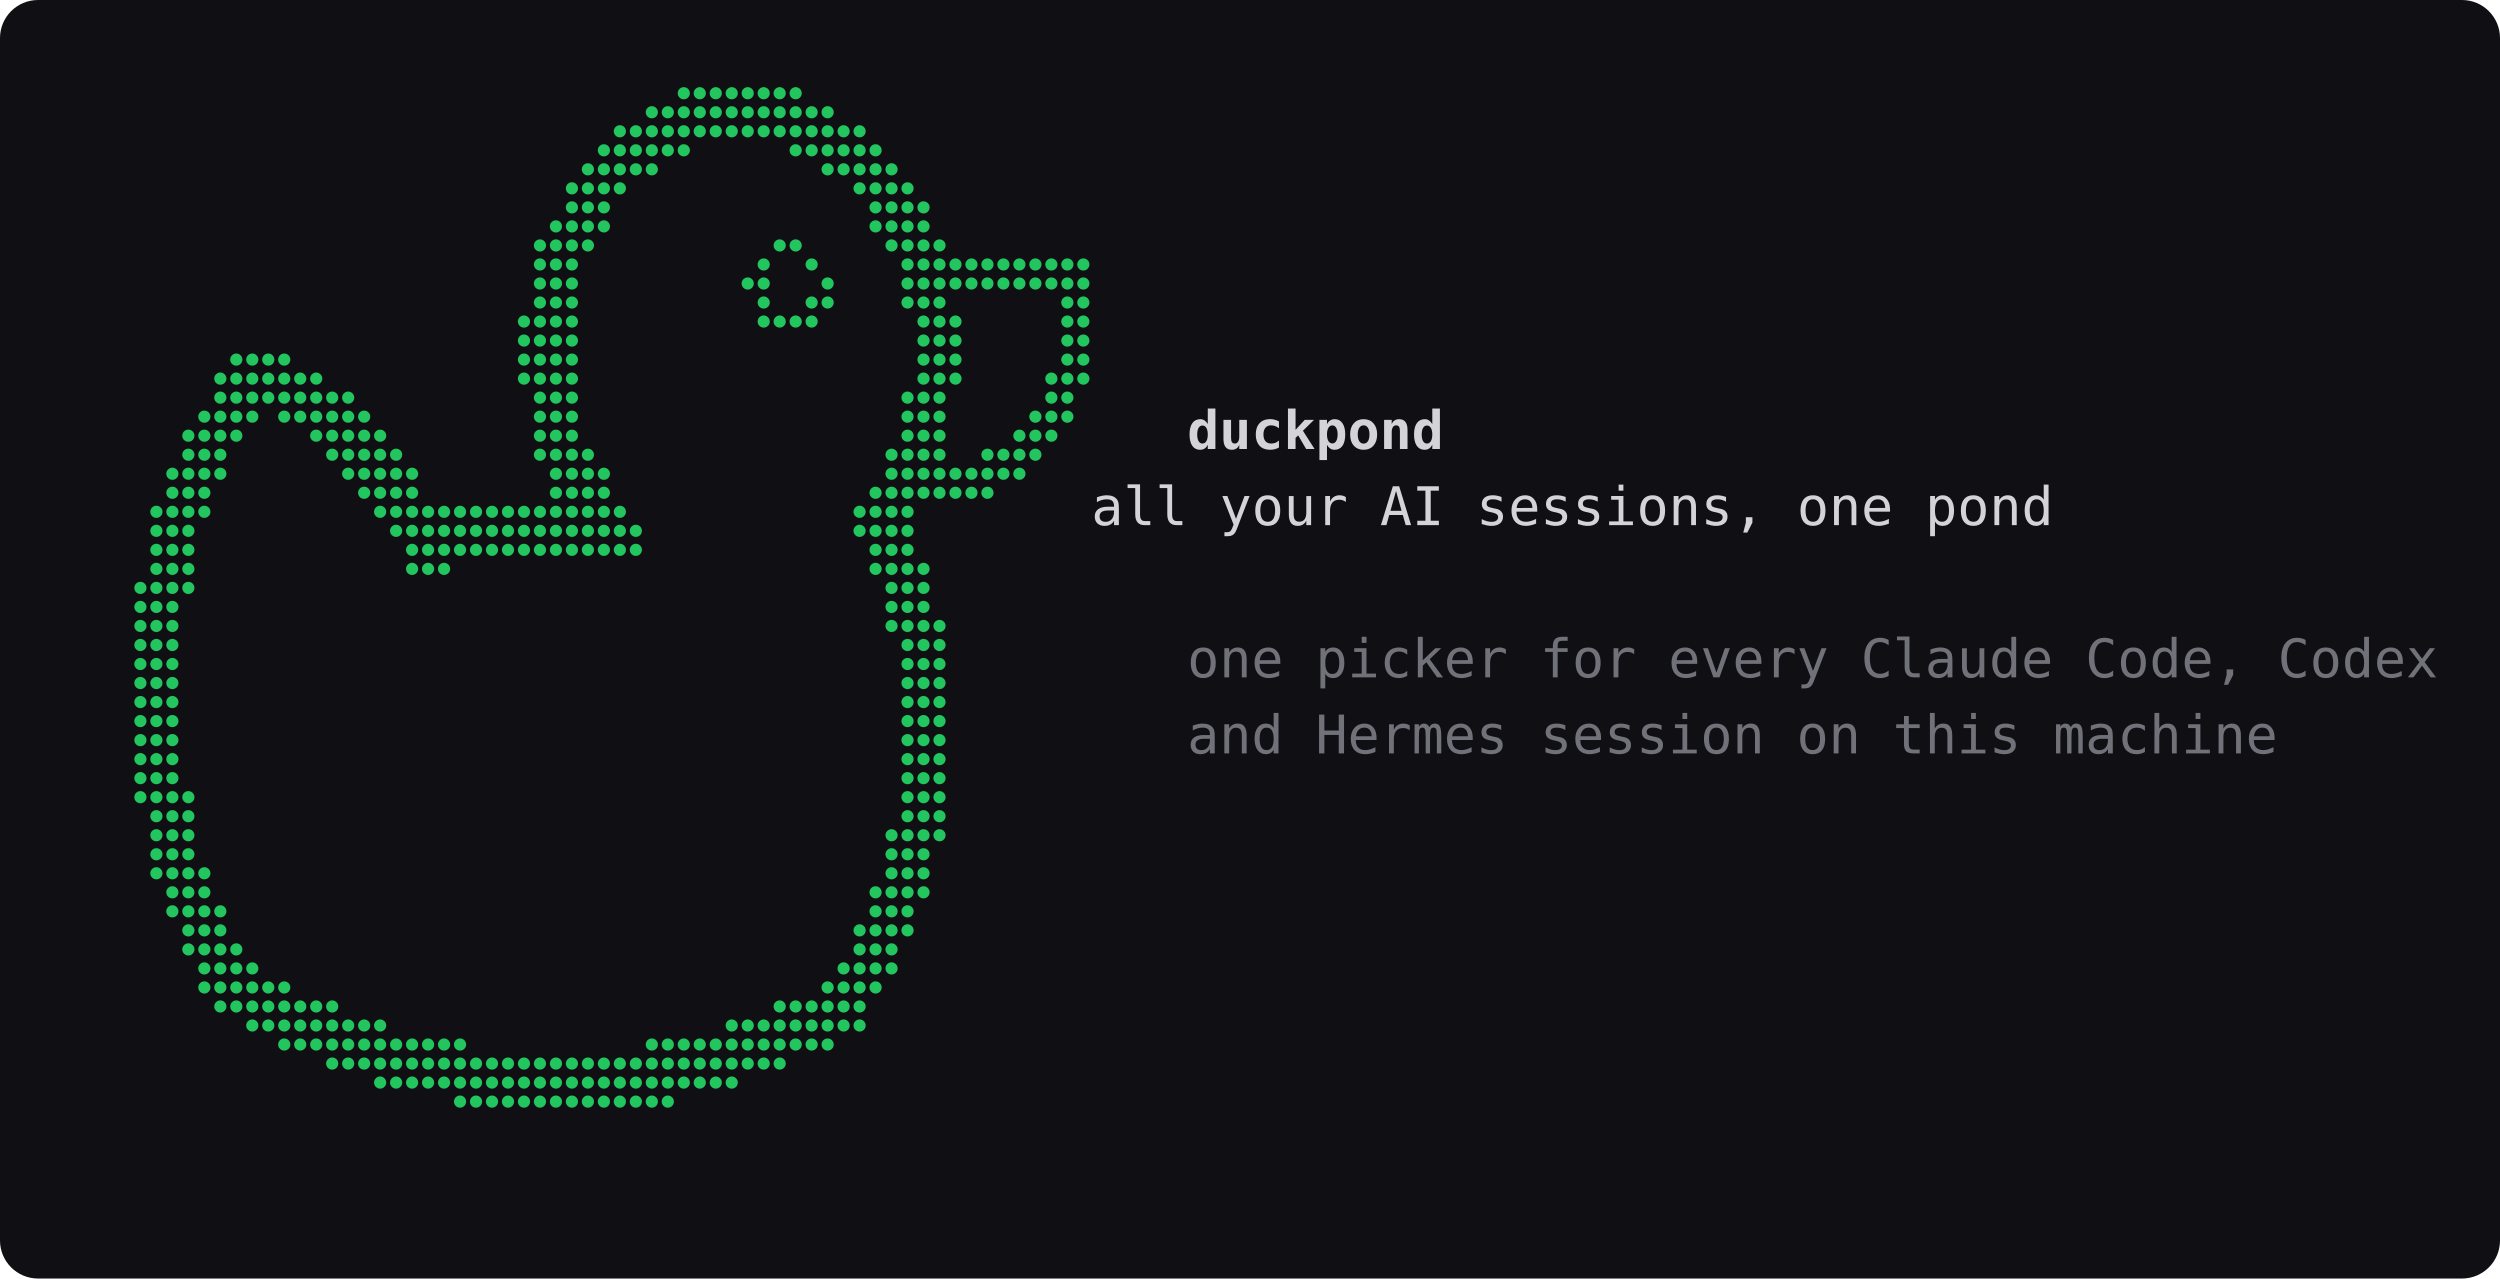
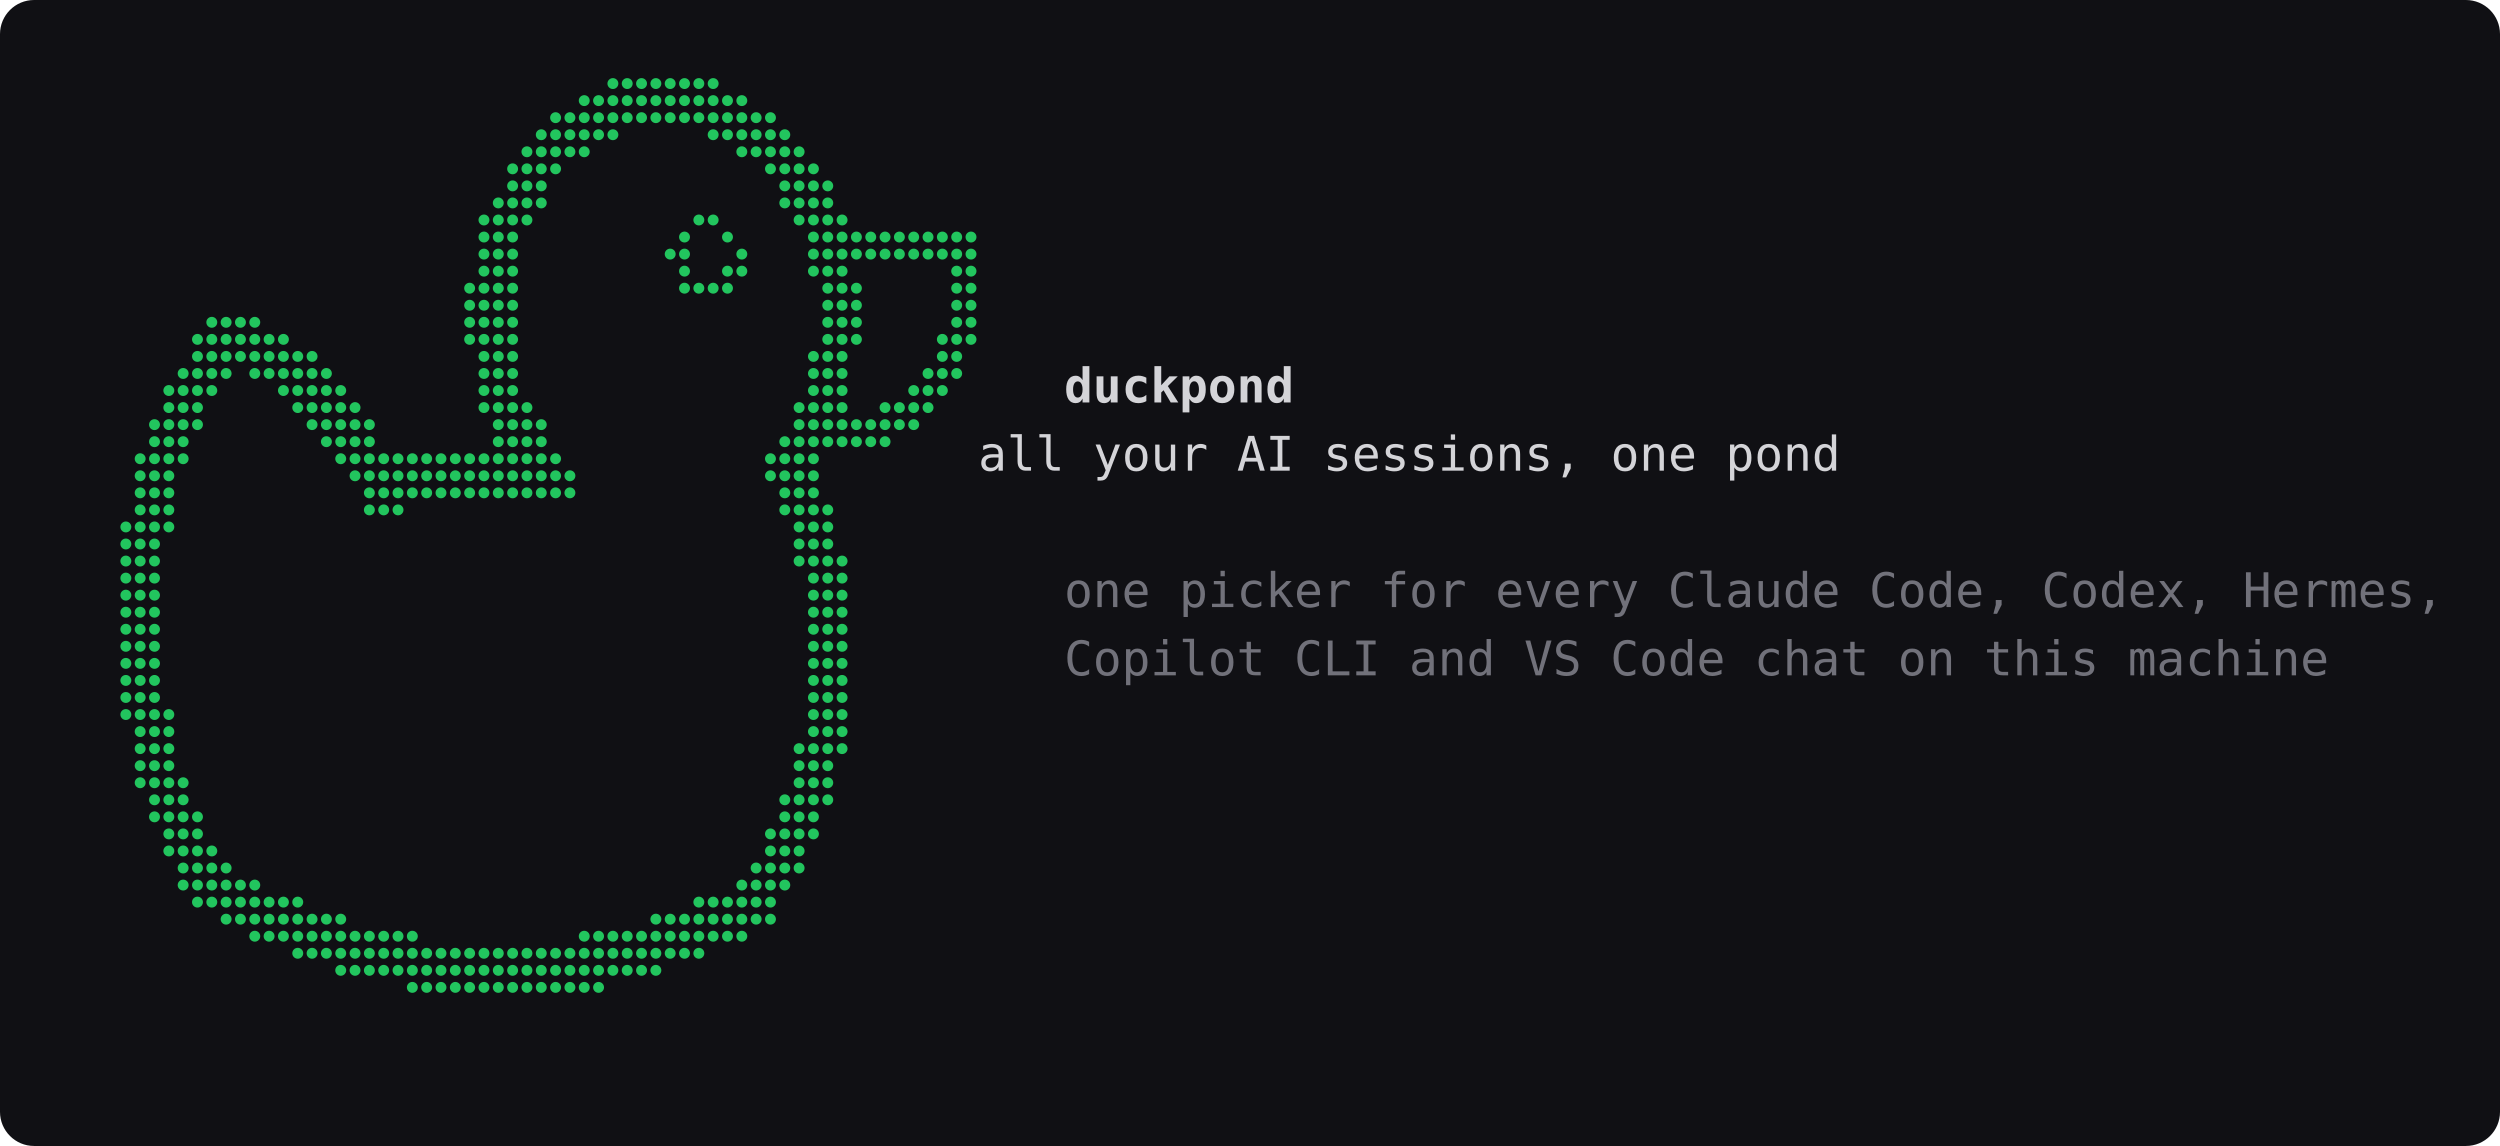
- <svg xmlns="http://www.w3.org/2000/svg" width="657" height="336" viewBox="0 0 657 336">
+ <svg xmlns="http://www.w3.org/2000/svg" width="733" height="336" viewBox="0 0 733 336">
  <style>text{font-family:"JetBrains Mono","Fira Code","SF Mono",Menlo,Consolas,"DejaVu Sans Mono",monospace;font-size:14px;white-space:pre}</style>
-   <rect width="657" height="336" rx="10" fill="#101014" />
+   <rect width="733" height="336" rx="10" fill="#101014" />
  <text x="18.0" y="38" textLength="16.8" lengthAdjust="spacingAndGlyphs" style="fill:#d4d4d8;">  </text>
  <circle cx="158.7" cy="39.5" r="1.6" fill="#22c55e" />
  <circle cx="162.9" cy="34.5" r="1.6" fill="#22c55e" />
  <circle cx="167.1" cy="34.5" r="1.6" fill="#22c55e" />
  <circle cx="162.9" cy="39.5" r="1.6" fill="#22c55e" />
  <circle cx="167.1" cy="39.5" r="1.6" fill="#22c55e" />
  <circle cx="171.3" cy="29.5" r="1.6" fill="#22c55e" />
  <circle cx="171.3" cy="34.5" r="1.6" fill="#22c55e" />
  <circle cx="175.5" cy="29.5" r="1.6" fill="#22c55e" />
  <circle cx="175.5" cy="34.5" r="1.6" fill="#22c55e" />
  <circle cx="171.3" cy="39.5" r="1.6" fill="#22c55e" />
  <circle cx="175.5" cy="39.5" r="1.6" fill="#22c55e" />
  <circle cx="179.7" cy="24.5" r="1.6" fill="#22c55e" />
  <circle cx="179.7" cy="29.5" r="1.6" fill="#22c55e" />
  <circle cx="179.7" cy="34.5" r="1.6" fill="#22c55e" />
  <circle cx="183.9" cy="24.5" r="1.6" fill="#22c55e" />
  <circle cx="183.9" cy="29.5" r="1.6" fill="#22c55e" />
  <circle cx="183.9" cy="34.5" r="1.6" fill="#22c55e" />
  <circle cx="179.7" cy="39.5" r="1.6" fill="#22c55e" />
  <circle cx="188.1" cy="24.5" r="1.6" fill="#22c55e" />
  <circle cx="188.1" cy="29.5" r="1.6" fill="#22c55e" />
  <circle cx="188.1" cy="34.5" r="1.6" fill="#22c55e" />
  <circle cx="192.3" cy="24.5" r="1.6" fill="#22c55e" />
  <circle cx="192.3" cy="29.5" r="1.6" fill="#22c55e" />
  <circle cx="192.3" cy="34.5" r="1.6" fill="#22c55e" />
  <circle cx="196.5" cy="24.5" r="1.6" fill="#22c55e" />
  <circle cx="196.5" cy="29.5" r="1.6" fill="#22c55e" />
  <circle cx="196.5" cy="34.5" r="1.6" fill="#22c55e" />
  <circle cx="200.7" cy="24.5" r="1.6" fill="#22c55e" />
  <circle cx="200.7" cy="29.5" r="1.6" fill="#22c55e" />
  <circle cx="200.7" cy="34.5" r="1.6" fill="#22c55e" />
  <circle cx="204.9" cy="24.5" r="1.6" fill="#22c55e" />
  <circle cx="204.9" cy="29.5" r="1.6" fill="#22c55e" />
  <circle cx="204.9" cy="34.5" r="1.6" fill="#22c55e" />
  <circle cx="209.1" cy="24.5" r="1.6" fill="#22c55e" />
  <circle cx="209.1" cy="29.5" r="1.6" fill="#22c55e" />
  <circle cx="209.1" cy="34.5" r="1.6" fill="#22c55e" />
  <circle cx="209.1" cy="39.5" r="1.6" fill="#22c55e" />
  <circle cx="213.3" cy="29.5" r="1.6" fill="#22c55e" />
  <circle cx="213.3" cy="34.5" r="1.6" fill="#22c55e" />
  <circle cx="217.5" cy="29.5" r="1.6" fill="#22c55e" />
  <circle cx="217.5" cy="34.5" r="1.6" fill="#22c55e" />
  <circle cx="213.3" cy="39.5" r="1.6" fill="#22c55e" />
  <circle cx="217.5" cy="39.5" r="1.6" fill="#22c55e" />
  <circle cx="221.7" cy="34.5" r="1.6" fill="#22c55e" />
  <circle cx="225.9" cy="34.5" r="1.6" fill="#22c55e" />
  <circle cx="221.7" cy="39.5" r="1.6" fill="#22c55e" />
  <circle cx="225.9" cy="39.5" r="1.6" fill="#22c55e" />
  <circle cx="230.1" cy="39.5" r="1.6" fill="#22c55e" />
  <text x="18.0" y="58" textLength="16.8" lengthAdjust="spacingAndGlyphs" style="fill:#d4d4d8;">  </text>
  <circle cx="150.3" cy="49.5" r="1.6" fill="#22c55e" />
  <circle cx="150.3" cy="54.5" r="1.6" fill="#22c55e" />
  <circle cx="146.1" cy="59.5" r="1.6" fill="#22c55e" />
  <circle cx="150.3" cy="59.5" r="1.6" fill="#22c55e" />
  <circle cx="154.5" cy="44.5" r="1.6" fill="#22c55e" />
  <circle cx="154.5" cy="49.5" r="1.6" fill="#22c55e" />
  <circle cx="154.5" cy="54.5" r="1.6" fill="#22c55e" />
  <circle cx="158.7" cy="44.5" r="1.6" fill="#22c55e" />
  <circle cx="158.7" cy="49.5" r="1.6" fill="#22c55e" />
  <circle cx="158.7" cy="54.5" r="1.6" fill="#22c55e" />
  <circle cx="154.5" cy="59.5" r="1.6" fill="#22c55e" />
  <circle cx="158.7" cy="59.5" r="1.6" fill="#22c55e" />
  <circle cx="162.9" cy="44.5" r="1.6" fill="#22c55e" />
  <circle cx="162.9" cy="49.5" r="1.6" fill="#22c55e" />
  <circle cx="167.1" cy="44.5" r="1.6" fill="#22c55e" />
  <circle cx="171.3" cy="44.5" r="1.6" fill="#22c55e" />
  <circle cx="217.5" cy="44.5" r="1.6" fill="#22c55e" />
  <circle cx="221.7" cy="44.5" r="1.6" fill="#22c55e" />
  <circle cx="225.9" cy="44.5" r="1.6" fill="#22c55e" />
  <circle cx="225.9" cy="49.5" r="1.6" fill="#22c55e" />
  <circle cx="230.1" cy="44.5" r="1.6" fill="#22c55e" />
  <circle cx="230.1" cy="49.5" r="1.6" fill="#22c55e" />
  <circle cx="230.1" cy="54.5" r="1.6" fill="#22c55e" />
  <circle cx="234.3" cy="44.5" r="1.6" fill="#22c55e" />
  <circle cx="234.3" cy="49.5" r="1.6" fill="#22c55e" />
  <circle cx="234.3" cy="54.5" r="1.6" fill="#22c55e" />
  <circle cx="230.1" cy="59.5" r="1.6" fill="#22c55e" />
  <circle cx="234.3" cy="59.5" r="1.6" fill="#22c55e" />
  <circle cx="238.5" cy="49.5" r="1.6" fill="#22c55e" />
  <circle cx="238.5" cy="54.5" r="1.6" fill="#22c55e" />
  <circle cx="242.7" cy="54.5" r="1.6" fill="#22c55e" />
  <circle cx="238.5" cy="59.5" r="1.6" fill="#22c55e" />
  <circle cx="242.7" cy="59.5" r="1.6" fill="#22c55e" />
  <text x="18.0" y="78" textLength="16.8" lengthAdjust="spacingAndGlyphs" style="fill:#d4d4d8;">  </text>
  <circle cx="141.9" cy="64.5" r="1.6" fill="#22c55e" />
  <circle cx="141.9" cy="69.5" r="1.6" fill="#22c55e" />
  <circle cx="141.9" cy="74.5" r="1.6" fill="#22c55e" />
  <circle cx="141.9" cy="79.5" r="1.6" fill="#22c55e" />
  <circle cx="146.1" cy="64.5" r="1.6" fill="#22c55e" />
  <circle cx="146.1" cy="69.5" r="1.6" fill="#22c55e" />
  <circle cx="146.1" cy="74.5" r="1.6" fill="#22c55e" />
  <circle cx="150.3" cy="64.5" r="1.6" fill="#22c55e" />
  <circle cx="150.3" cy="69.5" r="1.6" fill="#22c55e" />
  <circle cx="150.3" cy="74.5" r="1.6" fill="#22c55e" />
  <circle cx="146.1" cy="79.5" r="1.6" fill="#22c55e" />
  <circle cx="150.3" cy="79.5" r="1.6" fill="#22c55e" />
  <circle cx="154.5" cy="64.5" r="1.6" fill="#22c55e" />
  <circle cx="196.5" cy="74.5" r="1.6" fill="#22c55e" />
  <circle cx="200.7" cy="69.5" r="1.6" fill="#22c55e" />
  <circle cx="200.7" cy="74.5" r="1.6" fill="#22c55e" />
  <circle cx="200.7" cy="79.5" r="1.6" fill="#22c55e" />
  <circle cx="204.9" cy="64.5" r="1.6" fill="#22c55e" />
  <circle cx="209.1" cy="64.5" r="1.6" fill="#22c55e" />
  <circle cx="213.3" cy="69.5" r="1.6" fill="#22c55e" />
  <circle cx="217.5" cy="74.5" r="1.6" fill="#22c55e" />
  <circle cx="213.3" cy="79.5" r="1.6" fill="#22c55e" />
  <circle cx="217.5" cy="79.5" r="1.6" fill="#22c55e" />
  <circle cx="234.3" cy="64.5" r="1.6" fill="#22c55e" />
  <circle cx="238.5" cy="64.5" r="1.6" fill="#22c55e" />
  <circle cx="238.5" cy="69.5" r="1.6" fill="#22c55e" />
  <circle cx="238.5" cy="74.5" r="1.6" fill="#22c55e" />
  <circle cx="242.7" cy="64.5" r="1.6" fill="#22c55e" />
  <circle cx="242.7" cy="69.5" r="1.6" fill="#22c55e" />
  <circle cx="242.7" cy="74.5" r="1.6" fill="#22c55e" />
  <circle cx="238.5" cy="79.5" r="1.6" fill="#22c55e" />
  <circle cx="242.7" cy="79.5" r="1.6" fill="#22c55e" />
  <circle cx="246.9" cy="64.5" r="1.6" fill="#22c55e" />
  <circle cx="246.9" cy="69.5" r="1.6" fill="#22c55e" />
  <circle cx="246.9" cy="74.5" r="1.6" fill="#22c55e" />
  <circle cx="251.1" cy="69.5" r="1.6" fill="#22c55e" />
  <circle cx="251.1" cy="74.5" r="1.6" fill="#22c55e" />
  <circle cx="246.9" cy="79.5" r="1.6" fill="#22c55e" />
  <circle cx="255.3" cy="69.5" r="1.6" fill="#22c55e" />
  <circle cx="255.3" cy="74.5" r="1.6" fill="#22c55e" />
  <circle cx="259.5" cy="69.5" r="1.6" fill="#22c55e" />
  <circle cx="259.5" cy="74.5" r="1.6" fill="#22c55e" />
  <circle cx="263.7" cy="69.5" r="1.6" fill="#22c55e" />
  <circle cx="263.7" cy="74.5" r="1.6" fill="#22c55e" />
  <circle cx="267.9" cy="69.5" r="1.6" fill="#22c55e" />
  <circle cx="267.9" cy="74.5" r="1.6" fill="#22c55e" />
  <circle cx="272.1" cy="69.5" r="1.6" fill="#22c55e" />
  <circle cx="272.1" cy="74.5" r="1.6" fill="#22c55e" />
  <circle cx="276.3" cy="69.5" r="1.6" fill="#22c55e" />
  <circle cx="276.3" cy="74.5" r="1.6" fill="#22c55e" />
  <circle cx="280.5" cy="69.5" r="1.6" fill="#22c55e" />
  <circle cx="280.5" cy="74.5" r="1.6" fill="#22c55e" />
  <circle cx="284.7" cy="69.5" r="1.6" fill="#22c55e" />
  <circle cx="284.7" cy="74.5" r="1.6" fill="#22c55e" />
  <circle cx="280.5" cy="79.5" r="1.6" fill="#22c55e" />
  <circle cx="284.7" cy="79.5" r="1.6" fill="#22c55e" />
  <text x="18.0" y="98" textLength="16.8" lengthAdjust="spacingAndGlyphs" style="fill:#d4d4d8;">  </text>
  <circle cx="57.9" cy="99.5" r="1.6" fill="#22c55e" />
  <circle cx="62.1" cy="94.5" r="1.6" fill="#22c55e" />
  <circle cx="66.3" cy="94.5" r="1.6" fill="#22c55e" />
  <circle cx="62.1" cy="99.5" r="1.6" fill="#22c55e" />
  <circle cx="66.3" cy="99.5" r="1.6" fill="#22c55e" />
  <circle cx="70.5" cy="94.5" r="1.6" fill="#22c55e" />
  <circle cx="74.7" cy="94.5" r="1.6" fill="#22c55e" />
  <circle cx="70.5" cy="99.5" r="1.6" fill="#22c55e" />
  <circle cx="74.7" cy="99.5" r="1.6" fill="#22c55e" />
  <circle cx="78.9" cy="99.5" r="1.6" fill="#22c55e" />
  <circle cx="83.1" cy="99.5" r="1.6" fill="#22c55e" />
  <circle cx="137.7" cy="84.5" r="1.6" fill="#22c55e" />
  <circle cx="137.7" cy="89.5" r="1.6" fill="#22c55e" />
  <circle cx="137.7" cy="94.5" r="1.6" fill="#22c55e" />
  <circle cx="141.9" cy="84.5" r="1.6" fill="#22c55e" />
  <circle cx="141.9" cy="89.5" r="1.6" fill="#22c55e" />
  <circle cx="141.9" cy="94.5" r="1.6" fill="#22c55e" />
  <circle cx="137.7" cy="99.5" r="1.6" fill="#22c55e" />
  <circle cx="141.9" cy="99.5" r="1.6" fill="#22c55e" />
  <circle cx="146.1" cy="84.5" r="1.6" fill="#22c55e" />
  <circle cx="146.1" cy="89.5" r="1.6" fill="#22c55e" />
  <circle cx="146.1" cy="94.5" r="1.6" fill="#22c55e" />
  <circle cx="150.3" cy="84.5" r="1.6" fill="#22c55e" />
  <circle cx="150.3" cy="89.5" r="1.6" fill="#22c55e" />
  <circle cx="150.3" cy="94.5" r="1.6" fill="#22c55e" />
  <circle cx="146.1" cy="99.5" r="1.6" fill="#22c55e" />
  <circle cx="150.3" cy="99.5" r="1.6" fill="#22c55e" />
  <circle cx="200.7" cy="84.5" r="1.6" fill="#22c55e" />
  <circle cx="204.9" cy="84.5" r="1.6" fill="#22c55e" />
  <circle cx="209.1" cy="84.5" r="1.6" fill="#22c55e" />
  <circle cx="213.3" cy="84.5" r="1.6" fill="#22c55e" />
  <circle cx="242.7" cy="84.5" r="1.6" fill="#22c55e" />
  <circle cx="242.7" cy="89.5" r="1.6" fill="#22c55e" />
  <circle cx="242.7" cy="94.5" r="1.6" fill="#22c55e" />
  <circle cx="242.7" cy="99.5" r="1.6" fill="#22c55e" />
  <circle cx="246.9" cy="84.5" r="1.6" fill="#22c55e" />
  <circle cx="246.9" cy="89.5" r="1.6" fill="#22c55e" />
  <circle cx="246.9" cy="94.5" r="1.6" fill="#22c55e" />
  <circle cx="251.1" cy="84.5" r="1.6" fill="#22c55e" />
  <circle cx="251.1" cy="89.5" r="1.6" fill="#22c55e" />
  <circle cx="251.1" cy="94.5" r="1.6" fill="#22c55e" />
  <circle cx="246.9" cy="99.5" r="1.6" fill="#22c55e" />
  <circle cx="251.1" cy="99.5" r="1.6" fill="#22c55e" />
  <circle cx="276.3" cy="99.5" r="1.6" fill="#22c55e" />
  <circle cx="280.5" cy="84.5" r="1.6" fill="#22c55e" />
  <circle cx="280.5" cy="89.5" r="1.6" fill="#22c55e" />
  <circle cx="280.5" cy="94.5" r="1.6" fill="#22c55e" />
  <circle cx="284.7" cy="84.5" r="1.6" fill="#22c55e" />
  <circle cx="284.7" cy="89.5" r="1.6" fill="#22c55e" />
  <circle cx="284.7" cy="94.5" r="1.6" fill="#22c55e" />
  <circle cx="280.5" cy="99.5" r="1.6" fill="#22c55e" />
  <circle cx="284.7" cy="99.5" r="1.6" fill="#22c55e" />
  <text x="18.0" y="118" textLength="16.8" lengthAdjust="spacingAndGlyphs" style="fill:#d4d4d8;">  </text>
  <circle cx="49.5" cy="114.5" r="1.6" fill="#22c55e" />
  <circle cx="49.5" cy="119.5" r="1.6" fill="#22c55e" />
  <circle cx="53.7" cy="109.5" r="1.6" fill="#22c55e" />
  <circle cx="53.7" cy="114.5" r="1.6" fill="#22c55e" />
  <circle cx="57.9" cy="104.5" r="1.6" fill="#22c55e" />
  <circle cx="57.9" cy="109.5" r="1.6" fill="#22c55e" />
  <circle cx="57.9" cy="114.5" r="1.6" fill="#22c55e" />
  <circle cx="53.7" cy="119.5" r="1.6" fill="#22c55e" />
  <circle cx="57.9" cy="119.5" r="1.6" fill="#22c55e" />
  <circle cx="62.1" cy="104.5" r="1.6" fill="#22c55e" />
  <circle cx="62.1" cy="109.5" r="1.6" fill="#22c55e" />
  <circle cx="62.1" cy="114.5" r="1.6" fill="#22c55e" />
  <circle cx="66.3" cy="104.5" r="1.6" fill="#22c55e" />
  <circle cx="66.3" cy="109.5" r="1.6" fill="#22c55e" />
  <circle cx="70.5" cy="104.5" r="1.6" fill="#22c55e" />
  <circle cx="74.7" cy="104.5" r="1.6" fill="#22c55e" />
  <circle cx="74.7" cy="109.5" r="1.6" fill="#22c55e" />
  <circle cx="78.9" cy="104.5" r="1.6" fill="#22c55e" />
  <circle cx="78.9" cy="109.5" r="1.6" fill="#22c55e" />
  <circle cx="83.1" cy="104.5" r="1.6" fill="#22c55e" />
  <circle cx="83.1" cy="109.5" r="1.6" fill="#22c55e" />
  <circle cx="83.1" cy="114.5" r="1.6" fill="#22c55e" />
  <circle cx="87.3" cy="104.5" r="1.6" fill="#22c55e" />
  <circle cx="87.3" cy="109.5" r="1.6" fill="#22c55e" />
  <circle cx="87.3" cy="114.5" r="1.6" fill="#22c55e" />
  <circle cx="91.5" cy="104.5" r="1.6" fill="#22c55e" />
  <circle cx="91.5" cy="109.5" r="1.6" fill="#22c55e" />
  <circle cx="91.5" cy="114.5" r="1.6" fill="#22c55e" />
  <circle cx="87.3" cy="119.5" r="1.6" fill="#22c55e" />
  <circle cx="91.5" cy="119.5" r="1.6" fill="#22c55e" />
  <circle cx="95.7" cy="109.5" r="1.6" fill="#22c55e" />
  <circle cx="95.7" cy="114.5" r="1.6" fill="#22c55e" />
  <circle cx="99.9" cy="114.5" r="1.6" fill="#22c55e" />
  <circle cx="95.7" cy="119.5" r="1.6" fill="#22c55e" />
  <circle cx="99.9" cy="119.5" r="1.6" fill="#22c55e" />
  <circle cx="104.1" cy="119.5" r="1.6" fill="#22c55e" />
  <circle cx="141.9" cy="104.5" r="1.6" fill="#22c55e" />
  <circle cx="141.9" cy="109.5" r="1.6" fill="#22c55e" />
  <circle cx="141.9" cy="114.5" r="1.6" fill="#22c55e" />
  <circle cx="141.9" cy="119.5" r="1.6" fill="#22c55e" />
  <circle cx="146.1" cy="104.5" r="1.6" fill="#22c55e" />
  <circle cx="146.1" cy="109.5" r="1.6" fill="#22c55e" />
  <circle cx="146.1" cy="114.5" r="1.6" fill="#22c55e" />
  <circle cx="150.3" cy="104.5" r="1.6" fill="#22c55e" />
  <circle cx="150.3" cy="109.5" r="1.6" fill="#22c55e" />
  <circle cx="150.3" cy="114.5" r="1.6" fill="#22c55e" />
  <circle cx="146.1" cy="119.5" r="1.6" fill="#22c55e" />
  <circle cx="150.3" cy="119.5" r="1.6" fill="#22c55e" />
  <circle cx="154.5" cy="119.5" r="1.6" fill="#22c55e" />
  <circle cx="234.3" cy="119.5" r="1.6" fill="#22c55e" />
  <circle cx="238.5" cy="104.5" r="1.6" fill="#22c55e" />
  <circle cx="238.5" cy="109.5" r="1.6" fill="#22c55e" />
  <circle cx="238.5" cy="114.5" r="1.6" fill="#22c55e" />
  <circle cx="242.7" cy="104.5" r="1.6" fill="#22c55e" />
  <circle cx="242.7" cy="109.5" r="1.6" fill="#22c55e" />
  <circle cx="242.7" cy="114.5" r="1.6" fill="#22c55e" />
  <circle cx="238.5" cy="119.5" r="1.6" fill="#22c55e" />
  <circle cx="242.7" cy="119.5" r="1.6" fill="#22c55e" />
  <circle cx="246.9" cy="104.5" r="1.6" fill="#22c55e" />
  <circle cx="246.9" cy="109.5" r="1.6" fill="#22c55e" />
  <circle cx="246.9" cy="114.5" r="1.6" fill="#22c55e" />
  <circle cx="246.9" cy="119.5" r="1.6" fill="#22c55e" />
  <circle cx="259.5" cy="119.5" r="1.6" fill="#22c55e" />
  <circle cx="267.9" cy="114.5" r="1.6" fill="#22c55e" />
  <circle cx="263.7" cy="119.5" r="1.6" fill="#22c55e" />
  <circle cx="267.9" cy="119.5" r="1.6" fill="#22c55e" />
  <circle cx="272.1" cy="109.5" r="1.6" fill="#22c55e" />
  <circle cx="272.1" cy="114.5" r="1.6" fill="#22c55e" />
  <circle cx="276.3" cy="104.5" r="1.6" fill="#22c55e" />
  <circle cx="276.3" cy="109.5" r="1.6" fill="#22c55e" />
  <circle cx="276.3" cy="114.5" r="1.6" fill="#22c55e" />
  <circle cx="272.1" cy="119.5" r="1.6" fill="#22c55e" />
  <circle cx="280.5" cy="104.5" r="1.6" fill="#22c55e" />
  <circle cx="280.5" cy="109.5" r="1.6" fill="#22c55e" />
  <text x="286.8" y="118" textLength="25.2" lengthAdjust="spacingAndGlyphs" style="fill:#d4d4d8;">   </text>
  <text x="312.0" y="118" textLength="67.2" lengthAdjust="spacingAndGlyphs" style="fill:#d4d4d8;font-weight:600;">duckpond</text>
  <text x="18.0" y="138" textLength="16.8" lengthAdjust="spacingAndGlyphs" style="fill:#d4d4d8;">  </text>
  <circle cx="41.1" cy="134.5" r="1.6" fill="#22c55e" />
  <circle cx="41.1" cy="139.5" r="1.6" fill="#22c55e" />
  <circle cx="45.3" cy="124.5" r="1.6" fill="#22c55e" />
  <circle cx="45.3" cy="129.5" r="1.6" fill="#22c55e" />
  <circle cx="45.3" cy="134.5" r="1.6" fill="#22c55e" />
  <circle cx="49.5" cy="124.5" r="1.6" fill="#22c55e" />
  <circle cx="49.5" cy="129.5" r="1.6" fill="#22c55e" />
  <circle cx="49.5" cy="134.5" r="1.6" fill="#22c55e" />
  <circle cx="45.3" cy="139.5" r="1.6" fill="#22c55e" />
  <circle cx="49.5" cy="139.5" r="1.6" fill="#22c55e" />
  <circle cx="53.7" cy="124.5" r="1.6" fill="#22c55e" />
  <circle cx="53.7" cy="129.5" r="1.6" fill="#22c55e" />
  <circle cx="53.7" cy="134.5" r="1.6" fill="#22c55e" />
  <circle cx="57.9" cy="124.5" r="1.6" fill="#22c55e" />
  <circle cx="91.5" cy="124.5" r="1.6" fill="#22c55e" />
  <circle cx="95.7" cy="124.5" r="1.6" fill="#22c55e" />
  <circle cx="95.7" cy="129.5" r="1.6" fill="#22c55e" />
  <circle cx="99.9" cy="124.5" r="1.6" fill="#22c55e" />
  <circle cx="99.9" cy="129.5" r="1.6" fill="#22c55e" />
  <circle cx="99.9" cy="134.5" r="1.6" fill="#22c55e" />
  <circle cx="104.1" cy="124.5" r="1.6" fill="#22c55e" />
  <circle cx="104.1" cy="129.5" r="1.6" fill="#22c55e" />
  <circle cx="104.1" cy="134.5" r="1.6" fill="#22c55e" />
  <circle cx="108.3" cy="124.5" r="1.6" fill="#22c55e" />
  <circle cx="108.3" cy="129.5" r="1.6" fill="#22c55e" />
  <circle cx="108.3" cy="134.5" r="1.6" fill="#22c55e" />
  <circle cx="104.1" cy="139.5" r="1.6" fill="#22c55e" />
  <circle cx="108.3" cy="139.5" r="1.6" fill="#22c55e" />
  <circle cx="112.5" cy="134.5" r="1.6" fill="#22c55e" />
  <circle cx="116.7" cy="134.5" r="1.6" fill="#22c55e" />
  <circle cx="112.5" cy="139.5" r="1.6" fill="#22c55e" />
  <circle cx="116.7" cy="139.5" r="1.6" fill="#22c55e" />
  <circle cx="120.9" cy="134.5" r="1.6" fill="#22c55e" />
  <circle cx="125.1" cy="134.5" r="1.6" fill="#22c55e" />
  <circle cx="120.9" cy="139.5" r="1.6" fill="#22c55e" />
  <circle cx="125.1" cy="139.5" r="1.6" fill="#22c55e" />
  <circle cx="129.3" cy="134.5" r="1.6" fill="#22c55e" />
  <circle cx="133.5" cy="134.5" r="1.6" fill="#22c55e" />
  <circle cx="129.3" cy="139.5" r="1.6" fill="#22c55e" />
  <circle cx="133.5" cy="139.5" r="1.6" fill="#22c55e" />
  <circle cx="137.7" cy="134.5" r="1.6" fill="#22c55e" />
  <circle cx="141.9" cy="134.5" r="1.6" fill="#22c55e" />
  <circle cx="137.7" cy="139.5" r="1.6" fill="#22c55e" />
  <circle cx="141.9" cy="139.5" r="1.6" fill="#22c55e" />
  <circle cx="146.1" cy="124.5" r="1.6" fill="#22c55e" />
  <circle cx="146.1" cy="129.5" r="1.6" fill="#22c55e" />
  <circle cx="146.1" cy="134.5" r="1.6" fill="#22c55e" />
  <circle cx="150.3" cy="124.5" r="1.6" fill="#22c55e" />
  <circle cx="150.3" cy="129.5" r="1.6" fill="#22c55e" />
  <circle cx="150.3" cy="134.5" r="1.6" fill="#22c55e" />
  <circle cx="146.1" cy="139.5" r="1.6" fill="#22c55e" />
  <circle cx="150.3" cy="139.5" r="1.6" fill="#22c55e" />
  <circle cx="154.5" cy="124.5" r="1.6" fill="#22c55e" />
  <circle cx="154.5" cy="129.5" r="1.6" fill="#22c55e" />
  <circle cx="154.5" cy="134.5" r="1.6" fill="#22c55e" />
  <circle cx="158.7" cy="124.5" r="1.6" fill="#22c55e" />
  <circle cx="158.7" cy="129.5" r="1.6" fill="#22c55e" />
  <circle cx="158.7" cy="134.5" r="1.6" fill="#22c55e" />
  <circle cx="154.5" cy="139.5" r="1.6" fill="#22c55e" />
  <circle cx="158.7" cy="139.5" r="1.6" fill="#22c55e" />
  <circle cx="162.9" cy="134.5" r="1.6" fill="#22c55e" />
  <circle cx="162.9" cy="139.5" r="1.6" fill="#22c55e" />
  <circle cx="167.1" cy="139.5" r="1.6" fill="#22c55e" />
  <circle cx="225.9" cy="134.5" r="1.6" fill="#22c55e" />
  <circle cx="225.9" cy="139.5" r="1.6" fill="#22c55e" />
  <circle cx="230.1" cy="129.5" r="1.6" fill="#22c55e" />
  <circle cx="230.1" cy="134.5" r="1.6" fill="#22c55e" />
  <circle cx="234.3" cy="124.5" r="1.6" fill="#22c55e" />
  <circle cx="234.3" cy="129.5" r="1.6" fill="#22c55e" />
  <circle cx="234.3" cy="134.5" r="1.6" fill="#22c55e" />
  <circle cx="230.1" cy="139.5" r="1.6" fill="#22c55e" />
  <circle cx="234.3" cy="139.5" r="1.6" fill="#22c55e" />
  <circle cx="238.5" cy="124.5" r="1.6" fill="#22c55e" />
  <circle cx="238.5" cy="129.5" r="1.6" fill="#22c55e" />
  <circle cx="238.5" cy="134.5" r="1.6" fill="#22c55e" />
  <circle cx="242.7" cy="124.5" r="1.6" fill="#22c55e" />
  <circle cx="242.7" cy="129.5" r="1.6" fill="#22c55e" />
  <circle cx="238.5" cy="139.5" r="1.6" fill="#22c55e" />
  <circle cx="246.9" cy="124.5" r="1.6" fill="#22c55e" />
  <circle cx="246.9" cy="129.5" r="1.6" fill="#22c55e" />
  <circle cx="251.1" cy="124.5" r="1.6" fill="#22c55e" />
  <circle cx="251.1" cy="129.5" r="1.6" fill="#22c55e" />
  <circle cx="255.3" cy="124.5" r="1.6" fill="#22c55e" />
  <circle cx="255.3" cy="129.5" r="1.6" fill="#22c55e" />
  <circle cx="259.5" cy="124.5" r="1.6" fill="#22c55e" />
  <circle cx="259.5" cy="129.5" r="1.6" fill="#22c55e" />
  <circle cx="263.7" cy="124.5" r="1.6" fill="#22c55e" />
  <circle cx="267.9" cy="124.5" r="1.6" fill="#22c55e" />
  <text x="286.8" y="138" textLength="277.2" lengthAdjust="spacingAndGlyphs" style="fill:#d4d4d8;">   all your AI sessions, one pond</text>
  <text x="18.0" y="158" textLength="16.8" lengthAdjust="spacingAndGlyphs" style="fill:#d4d4d8;">  </text>
  <circle cx="36.9" cy="154.5" r="1.6" fill="#22c55e" />
  <circle cx="41.1" cy="144.5" r="1.6" fill="#22c55e" />
  <circle cx="41.1" cy="149.5" r="1.6" fill="#22c55e" />
  <circle cx="41.1" cy="154.5" r="1.6" fill="#22c55e" />
  <circle cx="36.9" cy="159.5" r="1.6" fill="#22c55e" />
  <circle cx="41.1" cy="159.5" r="1.6" fill="#22c55e" />
  <circle cx="45.3" cy="144.5" r="1.6" fill="#22c55e" />
  <circle cx="45.3" cy="149.5" r="1.6" fill="#22c55e" />
  <circle cx="45.3" cy="154.5" r="1.6" fill="#22c55e" />
  <circle cx="49.5" cy="144.5" r="1.6" fill="#22c55e" />
  <circle cx="49.5" cy="149.5" r="1.6" fill="#22c55e" />
  <circle cx="49.5" cy="154.5" r="1.6" fill="#22c55e" />
  <circle cx="45.3" cy="159.5" r="1.6" fill="#22c55e" />
  <circle cx="108.3" cy="144.5" r="1.6" fill="#22c55e" />
  <circle cx="108.3" cy="149.5" r="1.6" fill="#22c55e" />
  <circle cx="112.5" cy="144.5" r="1.6" fill="#22c55e" />
  <circle cx="112.5" cy="149.5" r="1.6" fill="#22c55e" />
  <circle cx="116.7" cy="144.5" r="1.6" fill="#22c55e" />
  <circle cx="116.7" cy="149.5" r="1.6" fill="#22c55e" />
  <circle cx="120.9" cy="144.5" r="1.6" fill="#22c55e" />
  <circle cx="125.1" cy="144.5" r="1.6" fill="#22c55e" />
  <circle cx="129.3" cy="144.5" r="1.6" fill="#22c55e" />
  <circle cx="133.5" cy="144.5" r="1.6" fill="#22c55e" />
  <circle cx="137.7" cy="144.5" r="1.6" fill="#22c55e" />
  <circle cx="141.9" cy="144.5" r="1.6" fill="#22c55e" />
  <circle cx="146.1" cy="144.5" r="1.6" fill="#22c55e" />
  <circle cx="150.3" cy="144.5" r="1.6" fill="#22c55e" />
  <circle cx="154.5" cy="144.5" r="1.6" fill="#22c55e" />
  <circle cx="158.7" cy="144.5" r="1.6" fill="#22c55e" />
  <circle cx="162.9" cy="144.5" r="1.6" fill="#22c55e" />
  <circle cx="167.1" cy="144.5" r="1.6" fill="#22c55e" />
  <circle cx="230.1" cy="144.5" r="1.6" fill="#22c55e" />
  <circle cx="230.1" cy="149.5" r="1.6" fill="#22c55e" />
  <circle cx="234.3" cy="144.5" r="1.6" fill="#22c55e" />
  <circle cx="234.3" cy="149.5" r="1.6" fill="#22c55e" />
  <circle cx="234.3" cy="154.5" r="1.6" fill="#22c55e" />
  <circle cx="234.3" cy="159.5" r="1.6" fill="#22c55e" />
  <circle cx="238.5" cy="144.5" r="1.6" fill="#22c55e" />
  <circle cx="238.5" cy="149.5" r="1.6" fill="#22c55e" />
  <circle cx="238.5" cy="154.5" r="1.6" fill="#22c55e" />
  <circle cx="242.7" cy="149.5" r="1.6" fill="#22c55e" />
  <circle cx="242.7" cy="154.5" r="1.6" fill="#22c55e" />
  <circle cx="238.5" cy="159.5" r="1.6" fill="#22c55e" />
  <circle cx="242.7" cy="159.5" r="1.6" fill="#22c55e" />
  <text x="18.0" y="178" textLength="16.8" lengthAdjust="spacingAndGlyphs" style="fill:#d4d4d8;">  </text>
  <circle cx="36.9" cy="164.5" r="1.6" fill="#22c55e" />
  <circle cx="36.9" cy="169.5" r="1.6" fill="#22c55e" />
  <circle cx="36.9" cy="174.5" r="1.6" fill="#22c55e" />
  <circle cx="41.1" cy="164.5" r="1.6" fill="#22c55e" />
  <circle cx="41.1" cy="169.5" r="1.6" fill="#22c55e" />
  <circle cx="41.1" cy="174.5" r="1.6" fill="#22c55e" />
  <circle cx="36.9" cy="179.5" r="1.6" fill="#22c55e" />
  <circle cx="41.1" cy="179.5" r="1.6" fill="#22c55e" />
  <circle cx="45.3" cy="164.5" r="1.6" fill="#22c55e" />
  <circle cx="45.3" cy="169.5" r="1.6" fill="#22c55e" />
  <circle cx="45.3" cy="174.5" r="1.6" fill="#22c55e" />
  <circle cx="45.3" cy="179.5" r="1.6" fill="#22c55e" />
  <circle cx="234.3" cy="164.5" r="1.6" fill="#22c55e" />
  <circle cx="238.5" cy="164.5" r="1.6" fill="#22c55e" />
  <circle cx="238.5" cy="169.5" r="1.6" fill="#22c55e" />
  <circle cx="238.5" cy="174.5" r="1.6" fill="#22c55e" />
  <circle cx="242.7" cy="164.5" r="1.6" fill="#22c55e" />
  <circle cx="242.7" cy="169.5" r="1.6" fill="#22c55e" />
  <circle cx="242.7" cy="174.5" r="1.6" fill="#22c55e" />
  <circle cx="238.5" cy="179.5" r="1.6" fill="#22c55e" />
  <circle cx="242.7" cy="179.5" r="1.6" fill="#22c55e" />
  <circle cx="246.9" cy="164.5" r="1.6" fill="#22c55e" />
  <circle cx="246.9" cy="169.5" r="1.6" fill="#22c55e" />
  <circle cx="246.9" cy="174.5" r="1.6" fill="#22c55e" />
  <circle cx="246.9" cy="179.5" r="1.6" fill="#22c55e" />
  <text x="286.8" y="178" textLength="25.2" lengthAdjust="spacingAndGlyphs" style="fill:#d4d4d8;">   </text>
-   <text x="312.0" y="178" textLength="327.6" lengthAdjust="spacingAndGlyphs" style="fill:#71717a;">one picker for every Claude Code, Codex</text>
+   <text x="312.0" y="178" textLength="403.2" lengthAdjust="spacingAndGlyphs" style="fill:#71717a;">one picker for every Claude Code, Codex, Hermes,</text>
  <text x="18.0" y="198" textLength="16.8" lengthAdjust="spacingAndGlyphs" style="fill:#d4d4d8;">  </text>
  <circle cx="36.9" cy="184.5" r="1.6" fill="#22c55e" />
  <circle cx="36.9" cy="189.5" r="1.6" fill="#22c55e" />
  <circle cx="36.9" cy="194.5" r="1.6" fill="#22c55e" />
  <circle cx="41.1" cy="184.5" r="1.6" fill="#22c55e" />
  <circle cx="41.1" cy="189.5" r="1.6" fill="#22c55e" />
  <circle cx="41.1" cy="194.5" r="1.6" fill="#22c55e" />
  <circle cx="36.9" cy="199.5" r="1.6" fill="#22c55e" />
  <circle cx="41.1" cy="199.5" r="1.6" fill="#22c55e" />
  <circle cx="45.3" cy="184.5" r="1.6" fill="#22c55e" />
  <circle cx="45.3" cy="189.5" r="1.6" fill="#22c55e" />
  <circle cx="45.3" cy="194.5" r="1.6" fill="#22c55e" />
  <circle cx="45.3" cy="199.5" r="1.6" fill="#22c55e" />
  <circle cx="238.5" cy="184.5" r="1.6" fill="#22c55e" />
  <circle cx="238.5" cy="189.5" r="1.6" fill="#22c55e" />
  <circle cx="238.5" cy="194.5" r="1.6" fill="#22c55e" />
  <circle cx="242.7" cy="184.5" r="1.6" fill="#22c55e" />
  <circle cx="242.7" cy="189.5" r="1.6" fill="#22c55e" />
  <circle cx="242.7" cy="194.5" r="1.6" fill="#22c55e" />
  <circle cx="238.5" cy="199.5" r="1.6" fill="#22c55e" />
  <circle cx="242.7" cy="199.5" r="1.6" fill="#22c55e" />
  <circle cx="246.9" cy="184.5" r="1.6" fill="#22c55e" />
  <circle cx="246.9" cy="189.5" r="1.6" fill="#22c55e" />
  <circle cx="246.9" cy="194.5" r="1.6" fill="#22c55e" />
  <circle cx="246.9" cy="199.5" r="1.6" fill="#22c55e" />
  <text x="286.8" y="198" textLength="25.2" lengthAdjust="spacingAndGlyphs" style="fill:#d4d4d8;">   </text>
-   <text x="312.0" y="198" textLength="285.6" lengthAdjust="spacingAndGlyphs" style="fill:#71717a;">and Hermes session on this machine</text>
+   <text x="312.0" y="198" textLength="369.6" lengthAdjust="spacingAndGlyphs" style="fill:#71717a;">Copilot CLI and VS Code chat on this machine</text>
  <text x="18.0" y="218" textLength="16.8" lengthAdjust="spacingAndGlyphs" style="fill:#d4d4d8;">  </text>
  <circle cx="36.9" cy="204.5" r="1.6" fill="#22c55e" />
  <circle cx="36.9" cy="209.5" r="1.6" fill="#22c55e" />
  <circle cx="41.1" cy="204.5" r="1.6" fill="#22c55e" />
  <circle cx="41.1" cy="209.5" r="1.6" fill="#22c55e" />
  <circle cx="41.1" cy="214.5" r="1.6" fill="#22c55e" />
  <circle cx="41.1" cy="219.5" r="1.6" fill="#22c55e" />
  <circle cx="45.3" cy="204.5" r="1.6" fill="#22c55e" />
  <circle cx="45.3" cy="209.5" r="1.6" fill="#22c55e" />
  <circle cx="45.3" cy="214.5" r="1.6" fill="#22c55e" />
  <circle cx="49.5" cy="209.5" r="1.6" fill="#22c55e" />
  <circle cx="49.5" cy="214.5" r="1.6" fill="#22c55e" />
  <circle cx="45.3" cy="219.5" r="1.6" fill="#22c55e" />
  <circle cx="49.5" cy="219.5" r="1.6" fill="#22c55e" />
  <circle cx="234.3" cy="219.5" r="1.6" fill="#22c55e" />
  <circle cx="238.5" cy="204.5" r="1.6" fill="#22c55e" />
  <circle cx="238.5" cy="209.5" r="1.6" fill="#22c55e" />
  <circle cx="238.5" cy="214.5" r="1.6" fill="#22c55e" />
  <circle cx="242.7" cy="204.5" r="1.6" fill="#22c55e" />
  <circle cx="242.7" cy="209.5" r="1.6" fill="#22c55e" />
  <circle cx="242.7" cy="214.5" r="1.6" fill="#22c55e" />
  <circle cx="238.5" cy="219.5" r="1.6" fill="#22c55e" />
  <circle cx="242.7" cy="219.5" r="1.6" fill="#22c55e" />
  <circle cx="246.9" cy="204.5" r="1.6" fill="#22c55e" />
  <circle cx="246.9" cy="209.5" r="1.6" fill="#22c55e" />
  <circle cx="246.9" cy="214.5" r="1.6" fill="#22c55e" />
  <circle cx="246.9" cy="219.5" r="1.6" fill="#22c55e" />
  <text x="18.0" y="238" textLength="16.8" lengthAdjust="spacingAndGlyphs" style="fill:#d4d4d8;">  </text>
  <circle cx="41.1" cy="224.5" r="1.6" fill="#22c55e" />
  <circle cx="41.1" cy="229.5" r="1.6" fill="#22c55e" />
  <circle cx="45.3" cy="224.5" r="1.6" fill="#22c55e" />
  <circle cx="45.3" cy="229.5" r="1.6" fill="#22c55e" />
  <circle cx="45.3" cy="234.5" r="1.6" fill="#22c55e" />
  <circle cx="49.5" cy="224.5" r="1.6" fill="#22c55e" />
  <circle cx="49.5" cy="229.5" r="1.6" fill="#22c55e" />
  <circle cx="49.5" cy="234.5" r="1.6" fill="#22c55e" />
  <circle cx="45.3" cy="239.5" r="1.6" fill="#22c55e" />
  <circle cx="49.5" cy="239.5" r="1.6" fill="#22c55e" />
  <circle cx="53.7" cy="229.5" r="1.6" fill="#22c55e" />
  <circle cx="53.7" cy="234.5" r="1.6" fill="#22c55e" />
  <circle cx="53.7" cy="239.5" r="1.6" fill="#22c55e" />
  <circle cx="57.9" cy="239.5" r="1.6" fill="#22c55e" />
  <circle cx="230.1" cy="234.5" r="1.6" fill="#22c55e" />
  <circle cx="234.3" cy="224.5" r="1.6" fill="#22c55e" />
  <circle cx="234.3" cy="229.5" r="1.6" fill="#22c55e" />
  <circle cx="234.3" cy="234.5" r="1.6" fill="#22c55e" />
  <circle cx="230.1" cy="239.5" r="1.6" fill="#22c55e" />
  <circle cx="234.3" cy="239.5" r="1.6" fill="#22c55e" />
  <circle cx="238.5" cy="224.5" r="1.6" fill="#22c55e" />
  <circle cx="238.5" cy="229.5" r="1.6" fill="#22c55e" />
  <circle cx="238.5" cy="234.5" r="1.6" fill="#22c55e" />
  <circle cx="242.7" cy="224.5" r="1.6" fill="#22c55e" />
  <circle cx="242.7" cy="229.5" r="1.6" fill="#22c55e" />
  <circle cx="242.7" cy="234.5" r="1.6" fill="#22c55e" />
  <circle cx="238.5" cy="239.5" r="1.6" fill="#22c55e" />
  <text x="18.0" y="258" textLength="16.8" lengthAdjust="spacingAndGlyphs" style="fill:#d4d4d8;">  </text>
  <circle cx="49.5" cy="244.5" r="1.6" fill="#22c55e" />
  <circle cx="49.5" cy="249.5" r="1.6" fill="#22c55e" />
  <circle cx="53.7" cy="244.5" r="1.6" fill="#22c55e" />
  <circle cx="53.7" cy="249.5" r="1.6" fill="#22c55e" />
  <circle cx="53.7" cy="254.5" r="1.6" fill="#22c55e" />
  <circle cx="57.9" cy="244.5" r="1.6" fill="#22c55e" />
  <circle cx="57.9" cy="249.5" r="1.6" fill="#22c55e" />
  <circle cx="57.9" cy="254.5" r="1.6" fill="#22c55e" />
  <circle cx="53.7" cy="259.5" r="1.6" fill="#22c55e" />
  <circle cx="57.9" cy="259.5" r="1.6" fill="#22c55e" />
  <circle cx="62.1" cy="249.5" r="1.6" fill="#22c55e" />
  <circle cx="62.1" cy="254.5" r="1.6" fill="#22c55e" />
  <circle cx="66.3" cy="254.5" r="1.6" fill="#22c55e" />
  <circle cx="62.1" cy="259.5" r="1.6" fill="#22c55e" />
  <circle cx="66.3" cy="259.5" r="1.6" fill="#22c55e" />
  <circle cx="70.5" cy="259.5" r="1.6" fill="#22c55e" />
  <circle cx="74.7" cy="259.5" r="1.6" fill="#22c55e" />
  <circle cx="217.5" cy="259.5" r="1.6" fill="#22c55e" />
  <circle cx="221.7" cy="254.5" r="1.6" fill="#22c55e" />
  <circle cx="225.9" cy="244.5" r="1.6" fill="#22c55e" />
  <circle cx="225.9" cy="249.5" r="1.6" fill="#22c55e" />
  <circle cx="225.9" cy="254.5" r="1.6" fill="#22c55e" />
  <circle cx="221.7" cy="259.5" r="1.6" fill="#22c55e" />
  <circle cx="225.9" cy="259.5" r="1.6" fill="#22c55e" />
  <circle cx="230.1" cy="244.5" r="1.6" fill="#22c55e" />
  <circle cx="230.1" cy="249.5" r="1.6" fill="#22c55e" />
  <circle cx="230.1" cy="254.5" r="1.6" fill="#22c55e" />
  <circle cx="234.3" cy="244.5" r="1.6" fill="#22c55e" />
  <circle cx="234.3" cy="249.5" r="1.6" fill="#22c55e" />
  <circle cx="234.3" cy="254.5" r="1.6" fill="#22c55e" />
  <circle cx="230.1" cy="259.5" r="1.6" fill="#22c55e" />
  <circle cx="238.5" cy="244.5" r="1.6" fill="#22c55e" />
  <text x="18.0" y="278" textLength="16.8" lengthAdjust="spacingAndGlyphs" style="fill:#d4d4d8;">  </text>
  <circle cx="57.9" cy="264.5" r="1.6" fill="#22c55e" />
  <circle cx="62.1" cy="264.5" r="1.6" fill="#22c55e" />
  <circle cx="66.3" cy="264.5" r="1.6" fill="#22c55e" />
  <circle cx="66.3" cy="269.5" r="1.6" fill="#22c55e" />
  <circle cx="70.5" cy="264.5" r="1.6" fill="#22c55e" />
  <circle cx="70.5" cy="269.5" r="1.6" fill="#22c55e" />
  <circle cx="74.7" cy="264.5" r="1.6" fill="#22c55e" />
  <circle cx="74.7" cy="269.5" r="1.6" fill="#22c55e" />
  <circle cx="74.7" cy="274.5" r="1.6" fill="#22c55e" />
  <circle cx="78.9" cy="264.5" r="1.6" fill="#22c55e" />
  <circle cx="78.9" cy="269.5" r="1.6" fill="#22c55e" />
  <circle cx="78.9" cy="274.5" r="1.6" fill="#22c55e" />
  <circle cx="83.1" cy="264.5" r="1.6" fill="#22c55e" />
  <circle cx="83.1" cy="269.5" r="1.6" fill="#22c55e" />
  <circle cx="83.1" cy="274.5" r="1.6" fill="#22c55e" />
  <circle cx="87.3" cy="264.5" r="1.6" fill="#22c55e" />
  <circle cx="87.3" cy="269.5" r="1.6" fill="#22c55e" />
  <circle cx="87.3" cy="274.5" r="1.6" fill="#22c55e" />
  <circle cx="91.5" cy="269.5" r="1.6" fill="#22c55e" />
  <circle cx="91.5" cy="274.5" r="1.6" fill="#22c55e" />
  <circle cx="87.3" cy="279.5" r="1.6" fill="#22c55e" />
  <circle cx="91.5" cy="279.5" r="1.6" fill="#22c55e" />
  <circle cx="95.7" cy="269.5" r="1.6" fill="#22c55e" />
  <circle cx="95.7" cy="274.5" r="1.6" fill="#22c55e" />
  <circle cx="99.9" cy="269.5" r="1.6" fill="#22c55e" />
  <circle cx="99.9" cy="274.5" r="1.6" fill="#22c55e" />
  <circle cx="95.7" cy="279.5" r="1.6" fill="#22c55e" />
  <circle cx="99.9" cy="279.5" r="1.6" fill="#22c55e" />
  <circle cx="104.1" cy="274.5" r="1.6" fill="#22c55e" />
  <circle cx="108.3" cy="274.5" r="1.6" fill="#22c55e" />
  <circle cx="104.1" cy="279.5" r="1.6" fill="#22c55e" />
  <circle cx="108.3" cy="279.5" r="1.6" fill="#22c55e" />
  <circle cx="112.5" cy="274.5" r="1.6" fill="#22c55e" />
  <circle cx="116.7" cy="274.5" r="1.6" fill="#22c55e" />
  <circle cx="112.5" cy="279.5" r="1.6" fill="#22c55e" />
  <circle cx="116.7" cy="279.5" r="1.6" fill="#22c55e" />
  <circle cx="120.9" cy="274.5" r="1.6" fill="#22c55e" />
  <circle cx="120.9" cy="279.5" r="1.6" fill="#22c55e" />
  <circle cx="125.1" cy="279.5" r="1.6" fill="#22c55e" />
  <circle cx="129.3" cy="279.5" r="1.6" fill="#22c55e" />
  <circle cx="133.5" cy="279.5" r="1.6" fill="#22c55e" />
  <circle cx="137.7" cy="279.5" r="1.6" fill="#22c55e" />
  <circle cx="141.9" cy="279.5" r="1.6" fill="#22c55e" />
  <circle cx="146.1" cy="279.5" r="1.6" fill="#22c55e" />
  <circle cx="150.3" cy="279.5" r="1.6" fill="#22c55e" />
  <circle cx="154.5" cy="279.5" r="1.6" fill="#22c55e" />
  <circle cx="158.7" cy="279.5" r="1.6" fill="#22c55e" />
  <circle cx="162.9" cy="279.5" r="1.6" fill="#22c55e" />
  <circle cx="167.1" cy="279.5" r="1.6" fill="#22c55e" />
  <circle cx="171.3" cy="274.5" r="1.6" fill="#22c55e" />
  <circle cx="175.5" cy="274.5" r="1.6" fill="#22c55e" />
  <circle cx="171.3" cy="279.5" r="1.6" fill="#22c55e" />
  <circle cx="175.5" cy="279.5" r="1.6" fill="#22c55e" />
  <circle cx="179.7" cy="274.5" r="1.6" fill="#22c55e" />
  <circle cx="183.9" cy="274.5" r="1.6" fill="#22c55e" />
  <circle cx="179.7" cy="279.5" r="1.6" fill="#22c55e" />
  <circle cx="183.9" cy="279.5" r="1.6" fill="#22c55e" />
  <circle cx="188.1" cy="274.5" r="1.6" fill="#22c55e" />
  <circle cx="192.3" cy="269.5" r="1.6" fill="#22c55e" />
  <circle cx="192.3" cy="274.5" r="1.6" fill="#22c55e" />
  <circle cx="188.1" cy="279.5" r="1.6" fill="#22c55e" />
  <circle cx="192.3" cy="279.5" r="1.6" fill="#22c55e" />
  <circle cx="196.5" cy="269.5" r="1.6" fill="#22c55e" />
  <circle cx="196.5" cy="274.5" r="1.6" fill="#22c55e" />
  <circle cx="200.7" cy="269.5" r="1.6" fill="#22c55e" />
  <circle cx="200.7" cy="274.5" r="1.6" fill="#22c55e" />
  <circle cx="196.5" cy="279.5" r="1.6" fill="#22c55e" />
  <circle cx="200.7" cy="279.5" r="1.6" fill="#22c55e" />
  <circle cx="204.9" cy="264.5" r="1.6" fill="#22c55e" />
  <circle cx="204.9" cy="269.5" r="1.6" fill="#22c55e" />
  <circle cx="204.9" cy="274.5" r="1.6" fill="#22c55e" />
  <circle cx="209.1" cy="264.5" r="1.6" fill="#22c55e" />
  <circle cx="209.1" cy="269.5" r="1.6" fill="#22c55e" />
  <circle cx="209.1" cy="274.5" r="1.6" fill="#22c55e" />
  <circle cx="204.9" cy="279.5" r="1.6" fill="#22c55e" />
  <circle cx="213.3" cy="264.5" r="1.6" fill="#22c55e" />
  <circle cx="213.3" cy="269.5" r="1.6" fill="#22c55e" />
  <circle cx="213.3" cy="274.5" r="1.6" fill="#22c55e" />
  <circle cx="217.5" cy="264.5" r="1.6" fill="#22c55e" />
  <circle cx="217.5" cy="269.5" r="1.6" fill="#22c55e" />
  <circle cx="217.5" cy="274.5" r="1.6" fill="#22c55e" />
  <circle cx="221.7" cy="264.5" r="1.6" fill="#22c55e" />
  <circle cx="221.7" cy="269.5" r="1.6" fill="#22c55e" />
  <circle cx="225.9" cy="264.5" r="1.6" fill="#22c55e" />
  <circle cx="225.9" cy="269.5" r="1.6" fill="#22c55e" />
  <text x="18.0" y="298" textLength="16.8" lengthAdjust="spacingAndGlyphs" style="fill:#d4d4d8;">  </text>
  <circle cx="99.9" cy="284.5" r="1.6" fill="#22c55e" />
  <circle cx="104.1" cy="284.5" r="1.6" fill="#22c55e" />
  <circle cx="108.3" cy="284.5" r="1.6" fill="#22c55e" />
  <circle cx="112.5" cy="284.5" r="1.6" fill="#22c55e" />
  <circle cx="116.7" cy="284.5" r="1.6" fill="#22c55e" />
  <circle cx="120.9" cy="284.5" r="1.6" fill="#22c55e" />
  <circle cx="120.9" cy="289.5" r="1.6" fill="#22c55e" />
  <circle cx="125.1" cy="284.5" r="1.6" fill="#22c55e" />
  <circle cx="125.1" cy="289.5" r="1.6" fill="#22c55e" />
  <circle cx="129.3" cy="284.5" r="1.6" fill="#22c55e" />
  <circle cx="129.3" cy="289.5" r="1.6" fill="#22c55e" />
  <circle cx="133.5" cy="284.5" r="1.6" fill="#22c55e" />
  <circle cx="133.5" cy="289.5" r="1.6" fill="#22c55e" />
  <circle cx="137.7" cy="284.5" r="1.6" fill="#22c55e" />
  <circle cx="137.7" cy="289.5" r="1.6" fill="#22c55e" />
  <circle cx="141.9" cy="284.5" r="1.6" fill="#22c55e" />
  <circle cx="141.9" cy="289.5" r="1.6" fill="#22c55e" />
  <circle cx="146.1" cy="284.5" r="1.6" fill="#22c55e" />
  <circle cx="146.1" cy="289.5" r="1.6" fill="#22c55e" />
  <circle cx="150.3" cy="284.5" r="1.6" fill="#22c55e" />
  <circle cx="150.3" cy="289.5" r="1.6" fill="#22c55e" />
  <circle cx="154.5" cy="284.5" r="1.6" fill="#22c55e" />
  <circle cx="154.5" cy="289.5" r="1.6" fill="#22c55e" />
  <circle cx="158.7" cy="284.5" r="1.6" fill="#22c55e" />
  <circle cx="158.7" cy="289.5" r="1.6" fill="#22c55e" />
  <circle cx="162.9" cy="284.5" r="1.6" fill="#22c55e" />
  <circle cx="162.9" cy="289.5" r="1.6" fill="#22c55e" />
  <circle cx="167.1" cy="284.5" r="1.6" fill="#22c55e" />
  <circle cx="167.1" cy="289.5" r="1.6" fill="#22c55e" />
  <circle cx="171.3" cy="284.5" r="1.6" fill="#22c55e" />
  <circle cx="171.3" cy="289.5" r="1.6" fill="#22c55e" />
  <circle cx="175.5" cy="284.5" r="1.6" fill="#22c55e" />
  <circle cx="175.5" cy="289.5" r="1.6" fill="#22c55e" />
  <circle cx="179.7" cy="284.5" r="1.6" fill="#22c55e" />
  <circle cx="183.9" cy="284.5" r="1.6" fill="#22c55e" />
  <circle cx="188.1" cy="284.5" r="1.6" fill="#22c55e" />
  <circle cx="192.3" cy="284.5" r="1.6" fill="#22c55e" />
</svg>
